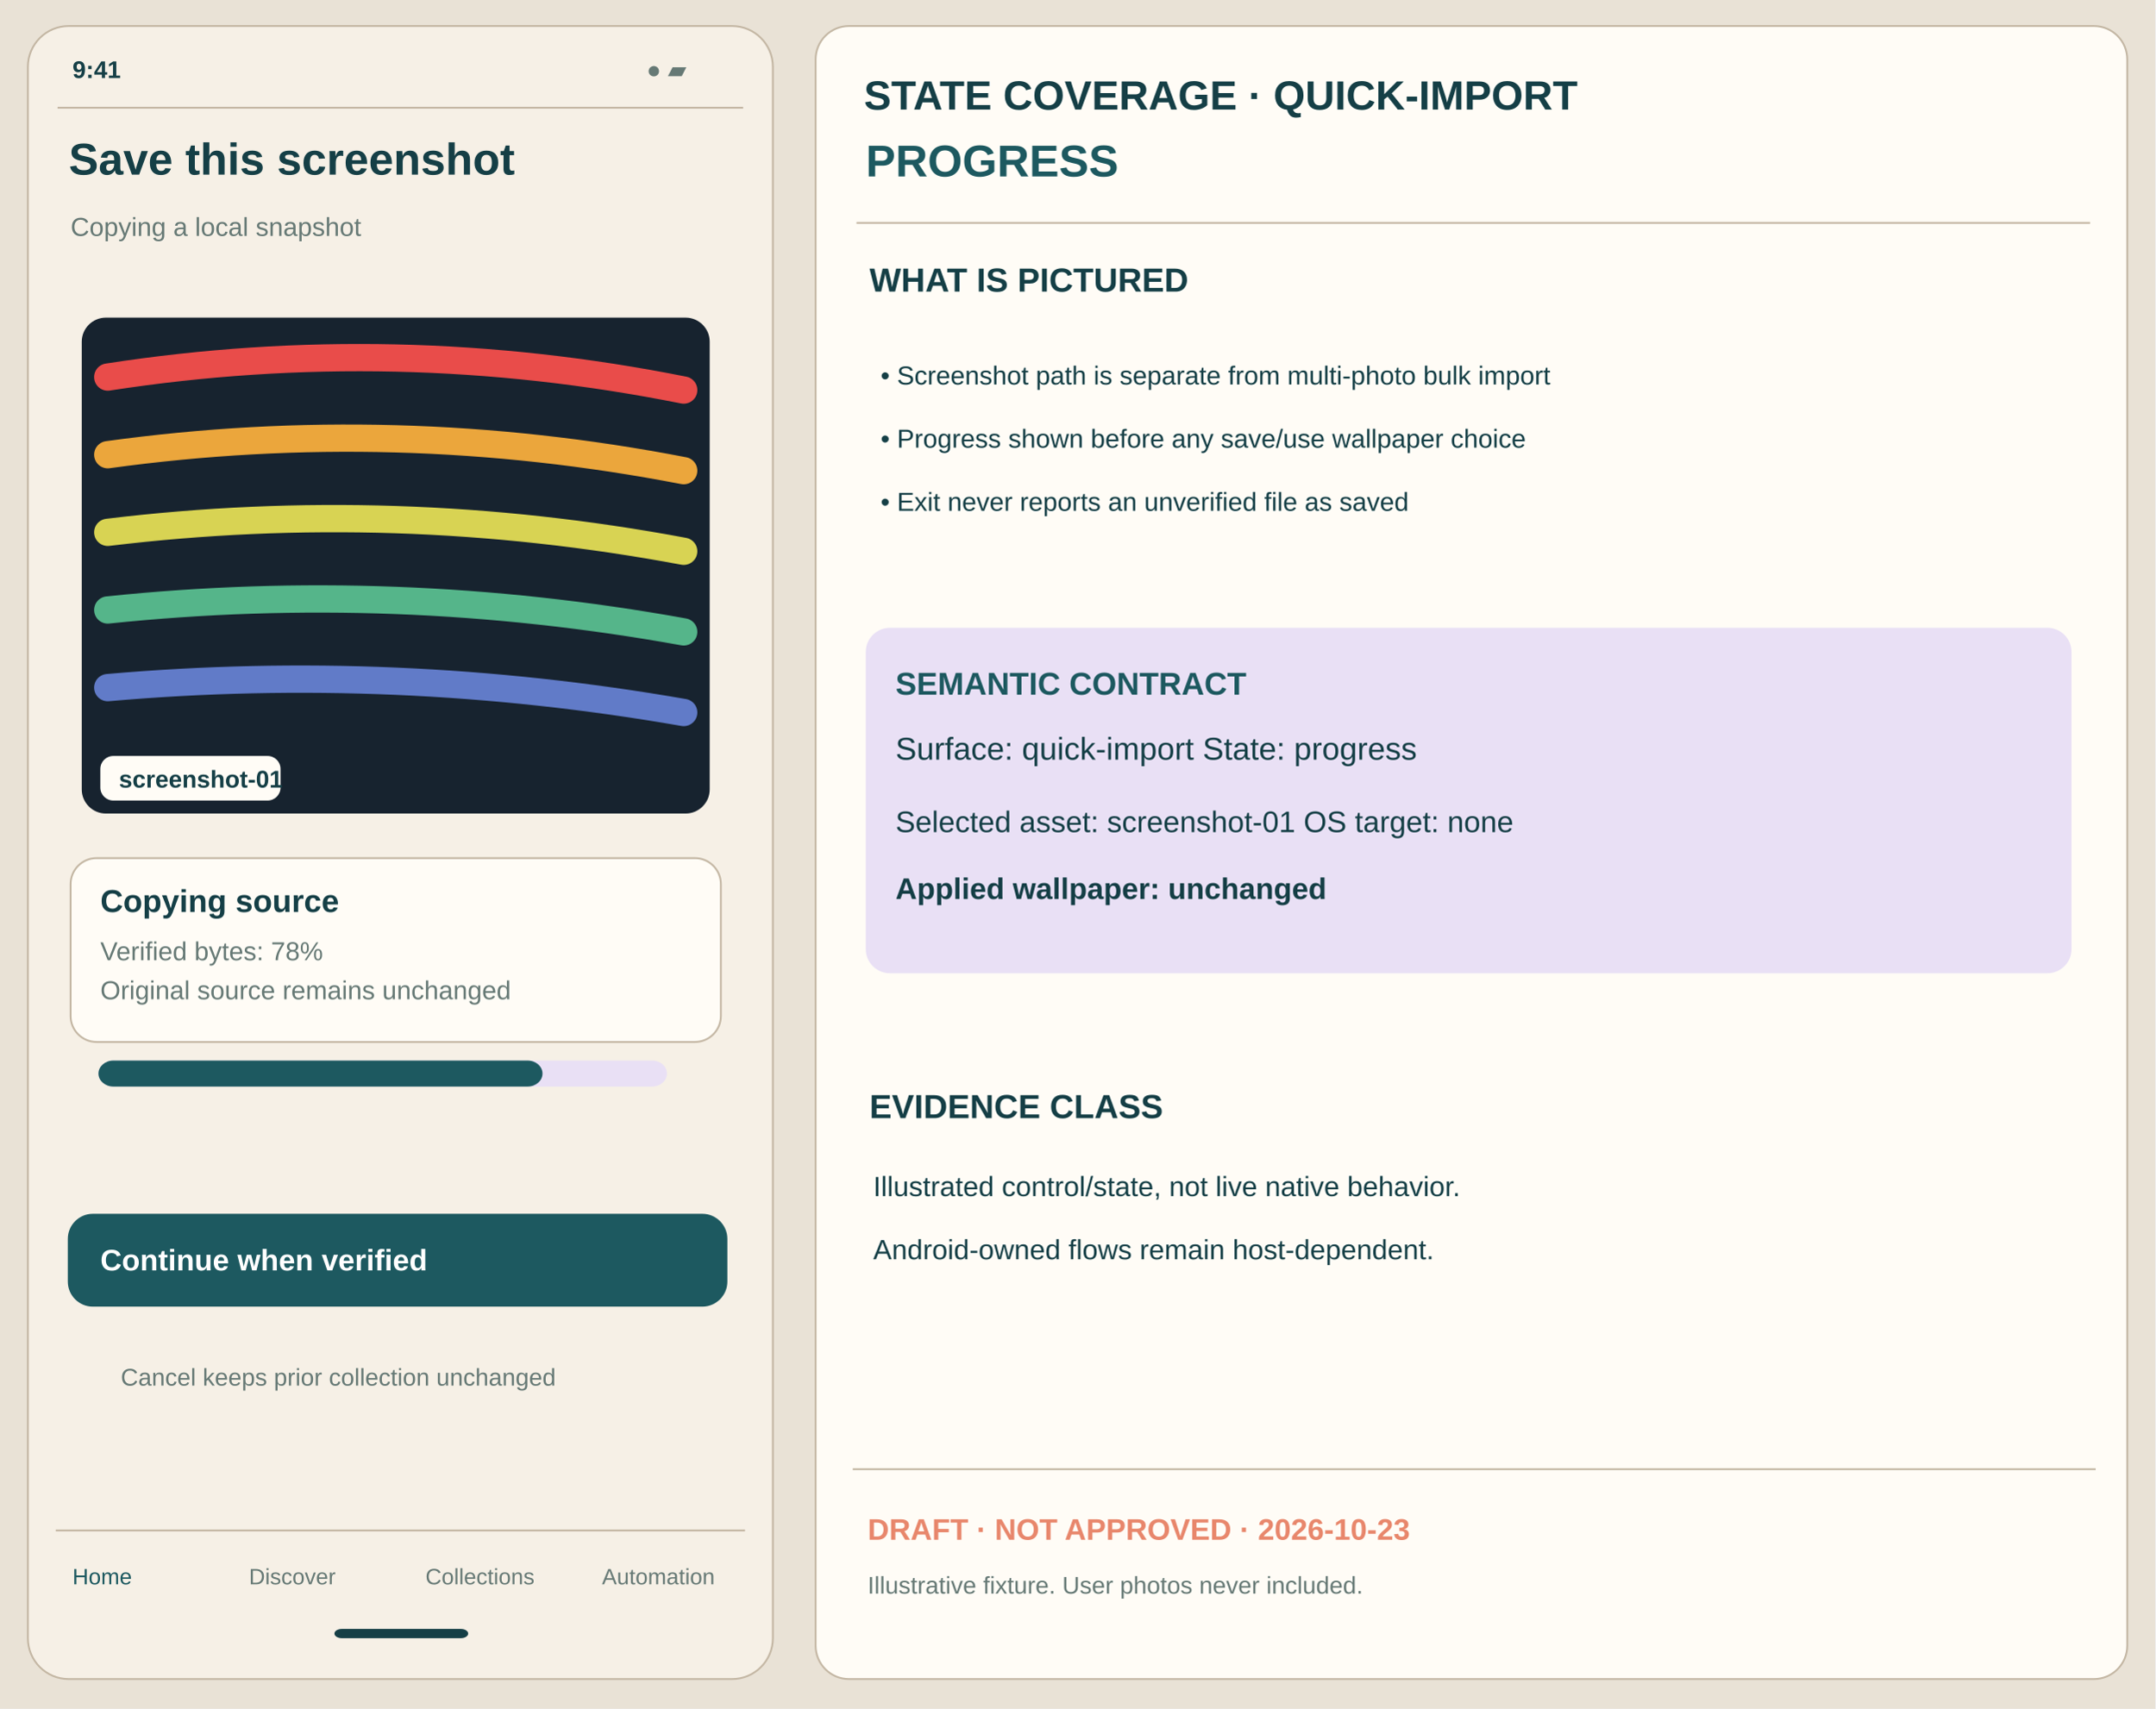
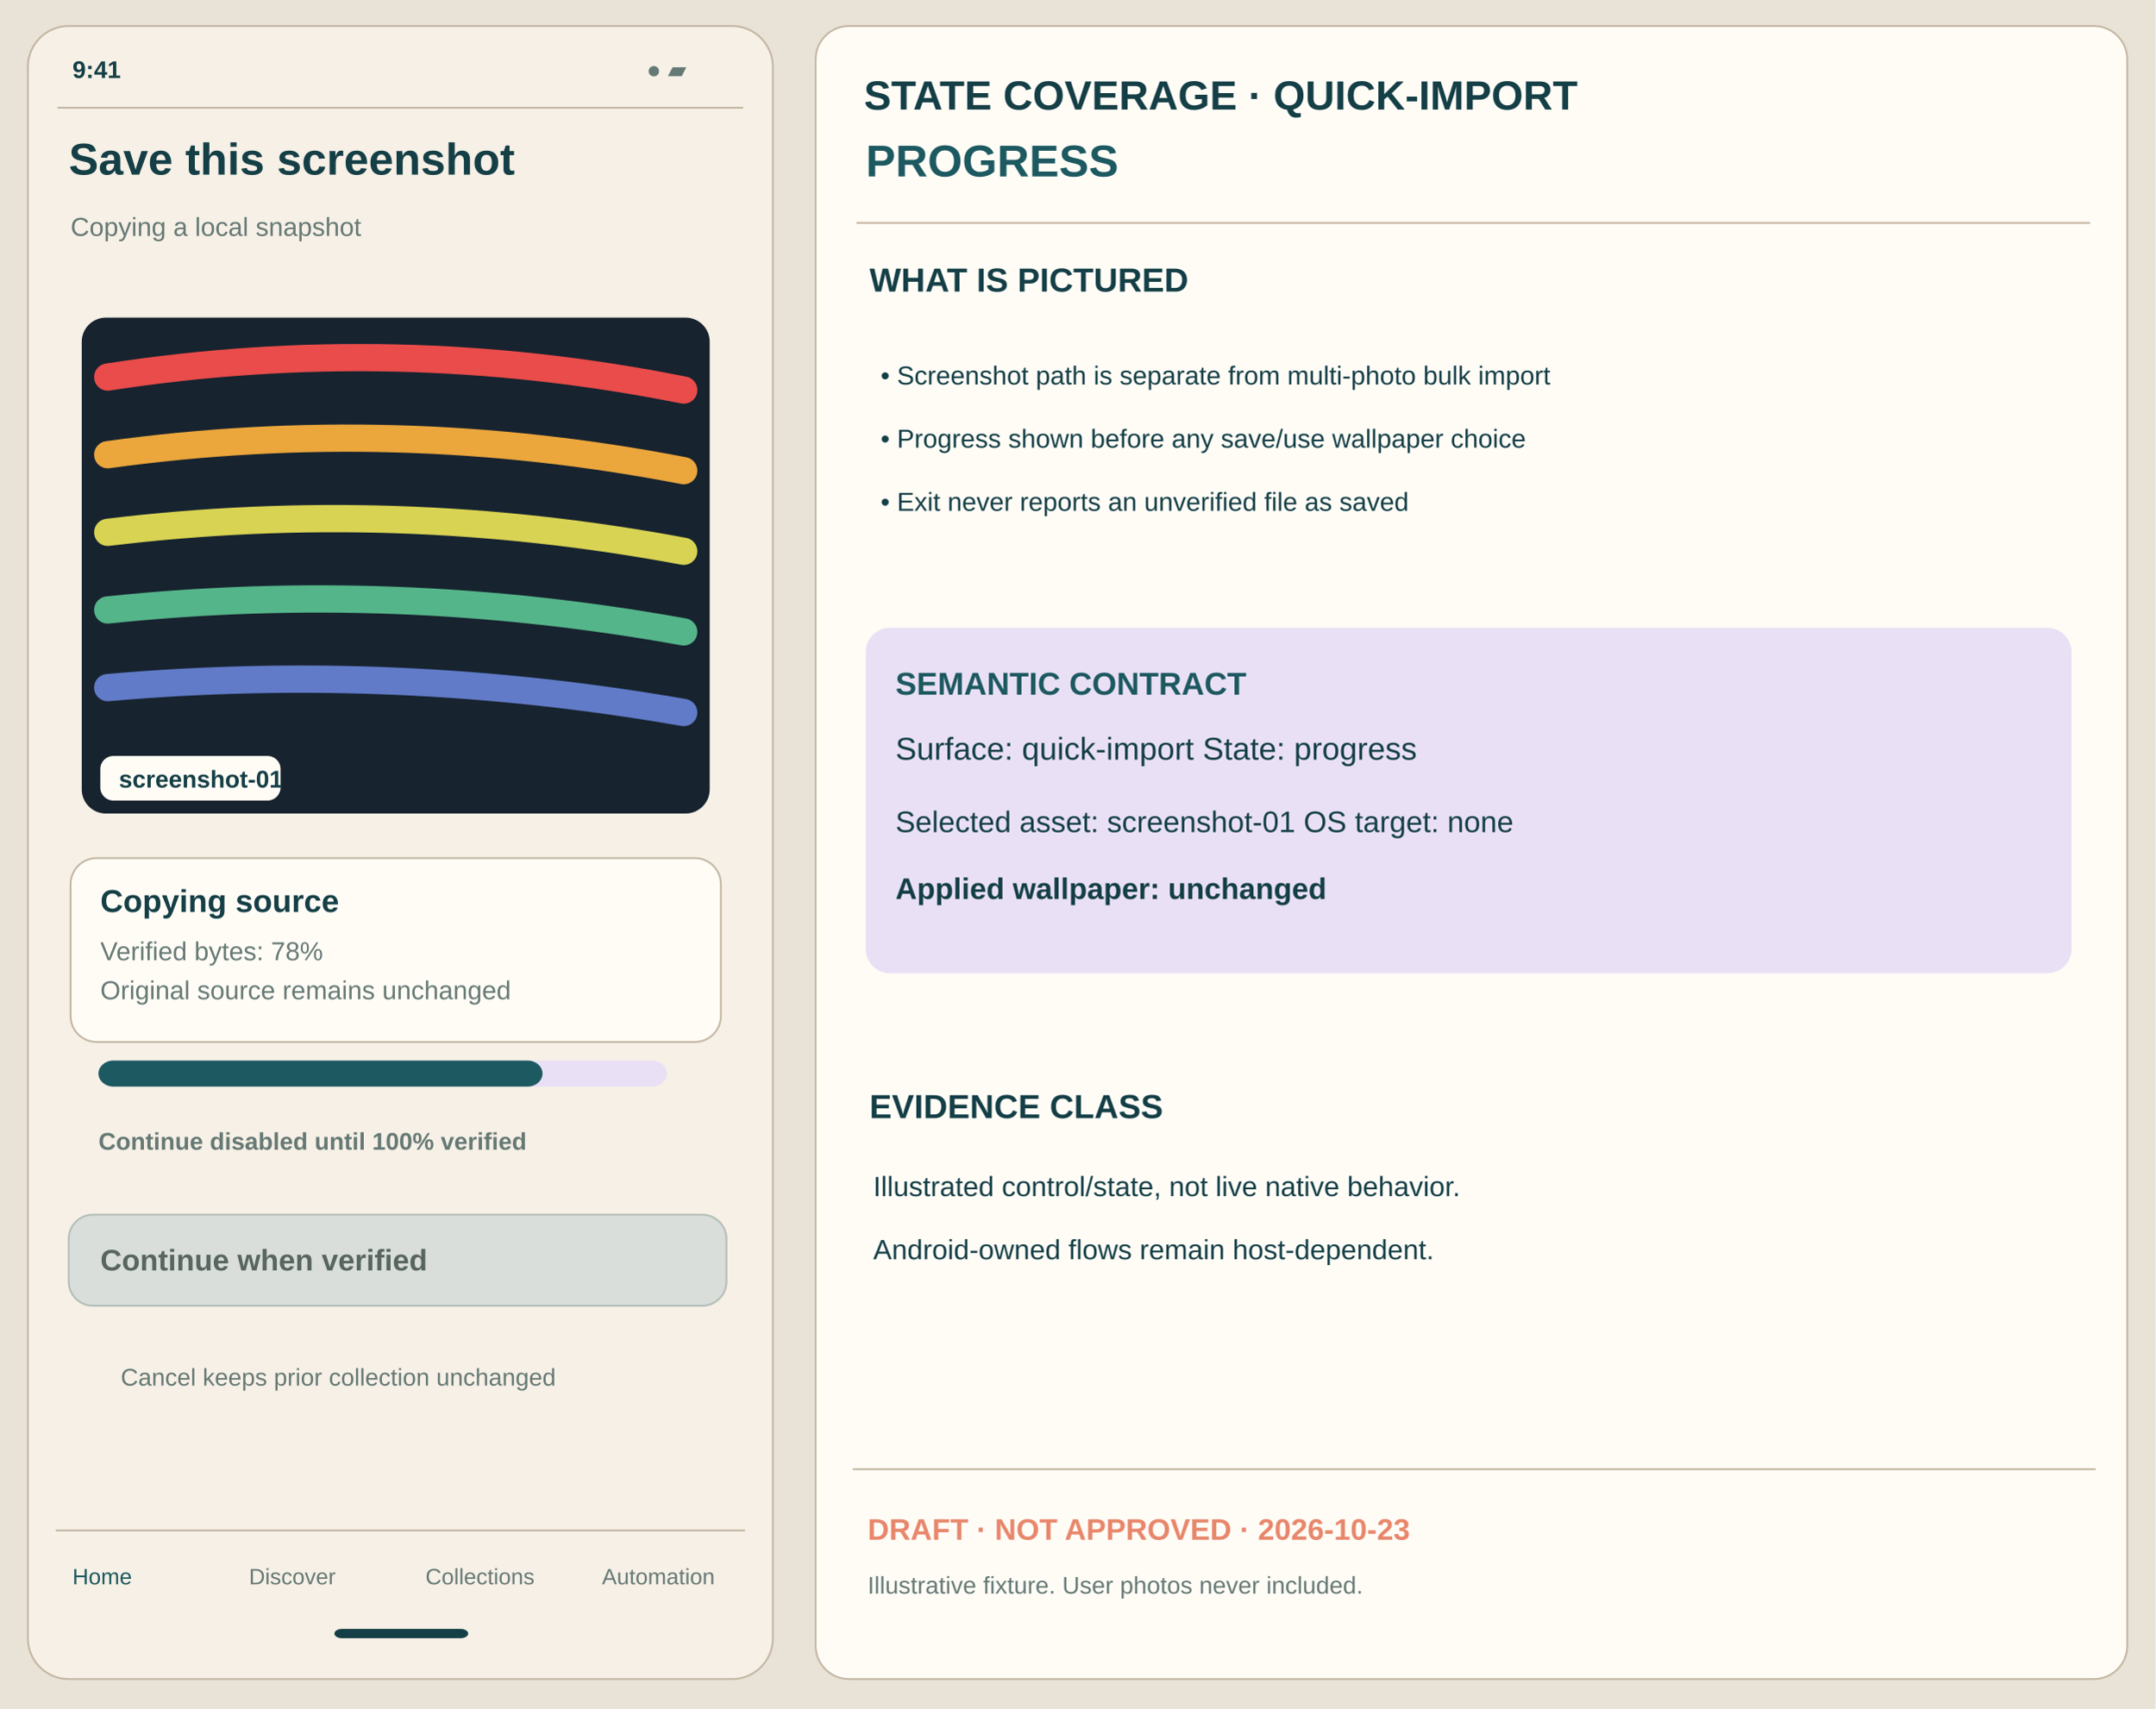
<svg xmlns="http://www.w3.org/2000/svg" width="1160" height="920" viewBox="0 0 1160 920" role="img" aria-label="quick-import progress Glimpse draft state">
  <rect x="0" y="0" width="1160" height="920" rx="0" fill="#E9E2D6" stroke="none" stroke-width="1" />
  <rect x="15" y="14" width="401" height="890" rx="22" fill="#F6F0E6" stroke="#C4B7A4" stroke-width="1" />
  <text x="39" y="42" font-family="Arial,Helvetica,sans-serif" font-size="13" fill="#153F46" font-weight="700">9:41</text>
  <text x="348" y="42" font-family="Arial,Helvetica,sans-serif" font-size="13" fill="#667975" font-weight="500">● ▰</text>
  <path d="M31 58 L400 58" stroke="#C4B7A4" stroke-width="1" />
  <text x="37" y="94" font-family="Arial,Helvetica,sans-serif" font-size="24" fill="#153F46" font-weight="700">Save this screenshot</text>
  <text x="38" y="127" font-family="Arial,Helvetica,sans-serif" font-size="14" fill="#667975" font-weight="500">Copying a local snapshot</text>
  <rect x="44" y="171" width="338" height="267" rx="13" fill="#17232F" stroke="none" stroke-width="1" />
  <path d="M58 203 Q213 179 368 210" stroke="#E94C4A" fill="none" stroke-width="14.685" stroke-linecap="round" />
  <path d="M58 244.8 Q213 223.4 368 253.4" stroke="#EBA63C" fill="none" stroke-width="14.685" stroke-linecap="round" />
  <path d="M58 286.6 Q213 267.8 368 296.8" stroke="#D8D353" fill="none" stroke-width="14.685" stroke-linecap="round" />
  <path d="M58 328.4 Q213 312.2 368 340.2" stroke="#55B58A" fill="none" stroke-width="14.685" stroke-linecap="round" />
  <path d="M58 370.2 Q213 356.6 368 383.6" stroke="#617BC8" fill="none" stroke-width="14.685" stroke-linecap="round" />
  <rect x="54" y="407" width="97" height="24" rx="7" fill="#FFFCF6" stroke="none" stroke-width="1" />
  <text x="64" y="424" font-family="Arial,Helvetica,sans-serif" font-size="13" fill="#153F46" font-weight="700">screenshot-01</text>
  <rect x="38" y="462" width="350" height="99" rx="14" fill="#FFFCF6" stroke="#C4B7A4" stroke-width="1" />
  <text x="54" y="491" font-family="Arial,Helvetica,sans-serif" font-size="17" fill="#153F46" font-weight="700">Copying source</text>
  <text x="54" y="517" font-family="Arial,Helvetica,sans-serif" font-size="14" fill="#667975" font-weight="500">Verified bytes: 78%</text>
  <text x="54" y="538" font-family="Arial,Helvetica,sans-serif" font-size="14" fill="#667975" font-weight="500">Original source remains unchanged</text>
  <rect x="53" y="571" width="306" height="14" rx="8" fill="#E9E0F5" stroke="none" stroke-width="1" />
  <rect x="53" y="571" width="239" height="14" rx="8" fill="#1D5960" stroke="none" stroke-width="1" />
-   <rect x="37" y="654" width="354" height="49" rx="13" fill="#1D5960" stroke="#1D5960" stroke-width="1" />
-   <text x="54" y="684" font-family="Arial,Helvetica,sans-serif" font-size="16" fill="#FFFFFF" font-weight="700">Continue when verified</text>
+   <text x="53" y="619" font-family="Arial,Helvetica,sans-serif" font-size="13" fill="#667975" font-weight="600">Continue disabled until 100% verified</text>
+   <rect x="37" y="654" width="354" height="49" rx="13" fill="#D9DEDA" stroke="#B4BEB8" stroke-width="1" />
+   <text x="54" y="684" font-family="Arial,Helvetica,sans-serif" font-size="16" fill="#58665F" font-weight="700">Continue when verified</text>
  <text x="65" y="746" font-family="Arial,Helvetica,sans-serif" font-size="13" fill="#667975" font-weight="500">Cancel keeps prior collection unchanged</text>
  <path d="M30 824 L401 824" stroke="#C4B7A4" stroke-width="1" />
  <text x="39" y="853" font-family="Arial,Helvetica,sans-serif" font-size="12" fill="#1D5960" font-weight="500">Home</text>
  <text x="134" y="853" font-family="Arial,Helvetica,sans-serif" font-size="12" fill="#667975" font-weight="500">Discover</text>
  <text x="229" y="853" font-family="Arial,Helvetica,sans-serif" font-size="12" fill="#667975" font-weight="500">Collections</text>
  <text x="324" y="853" font-family="Arial,Helvetica,sans-serif" font-size="12" fill="#667975" font-weight="500">Automation</text>
  <rect x="180" y="877" width="72" height="5" rx="4" fill="#153F46" stroke="none" stroke-width="1" />
  <rect x="439" y="14" width="706" height="890" rx="18" fill="#FFFCF6" stroke="#C4B7A4" stroke-width="1" />
  <text x="465" y="59" font-family="Arial,Helvetica,sans-serif" font-size="22" fill="#153F46" font-weight="700">STATE COVERAGE · QUICK-IMPORT</text>
  <text x="466" y="95" font-family="Arial,Helvetica,sans-serif" font-size="24" fill="#1D5960" font-weight="700">PROGRESS</text>
  <path d="M461 120 L1125 120" stroke="#C4B7A4" stroke-width="1" />
  <text x="468" y="157" font-family="Arial,Helvetica,sans-serif" font-size="18" fill="#153F46" font-weight="700">WHAT IS PICTURED</text>
  <text x="474" y="207" font-family="Arial,Helvetica,sans-serif" font-size="14" fill="#153F46" font-weight="500">• Screenshot path is separate from multi-photo bulk import</text>
  <text x="474" y="241" font-family="Arial,Helvetica,sans-serif" font-size="14" fill="#153F46" font-weight="500">• Progress shown before any save/use wallpaper choice</text>
  <text x="474" y="275" font-family="Arial,Helvetica,sans-serif" font-size="14" fill="#153F46" font-weight="500">• Exit never reports an unverified file as saved</text>
  <rect x="466" y="338" width="649" height="186" rx="13" fill="#E9E0F5" stroke="none" stroke-width="1" />
  <text x="482" y="374" font-family="Arial,Helvetica,sans-serif" font-size="17" fill="#1D5960" font-weight="700">SEMANTIC CONTRACT</text>
  <text x="482" y="409" font-family="Arial,Helvetica,sans-serif" font-size="17" fill="#153F46" font-weight="500">Surface: quick-import    State: progress</text>
  <text x="482" y="448" font-family="Arial,Helvetica,sans-serif" font-size="16" fill="#153F46" font-weight="500">Selected asset: screenshot-01    OS target: none</text>
  <text x="482" y="484" font-family="Arial,Helvetica,sans-serif" font-size="16" fill="#153F46" font-weight="700">Applied wallpaper: unchanged</text>
  <text x="468" y="602" font-family="Arial,Helvetica,sans-serif" font-size="18" fill="#153F46" font-weight="700">EVIDENCE CLASS</text>
  <text x="470" y="644" font-family="Arial,Helvetica,sans-serif" font-size="15" fill="#153F46" font-weight="500">Illustrated control/state, not live native behavior.</text>
  <text x="470" y="678" font-family="Arial,Helvetica,sans-serif" font-size="15" fill="#153F46" font-weight="500">Android-owned flows remain host-dependent.</text>
  <path d="M459 791 L1128 791" stroke="#C4B7A4" stroke-width="1" />
  <text x="467" y="829" font-family="Arial,Helvetica,sans-serif" font-size="16" fill="#E8876C" font-weight="700">DRAFT · NOT APPROVED · 2026-10-23</text>
  <text x="467" y="858" font-family="Arial,Helvetica,sans-serif" font-size="13" fill="#667975" font-weight="500">Illustrative fixture. User photos never included.</text>
</svg>
